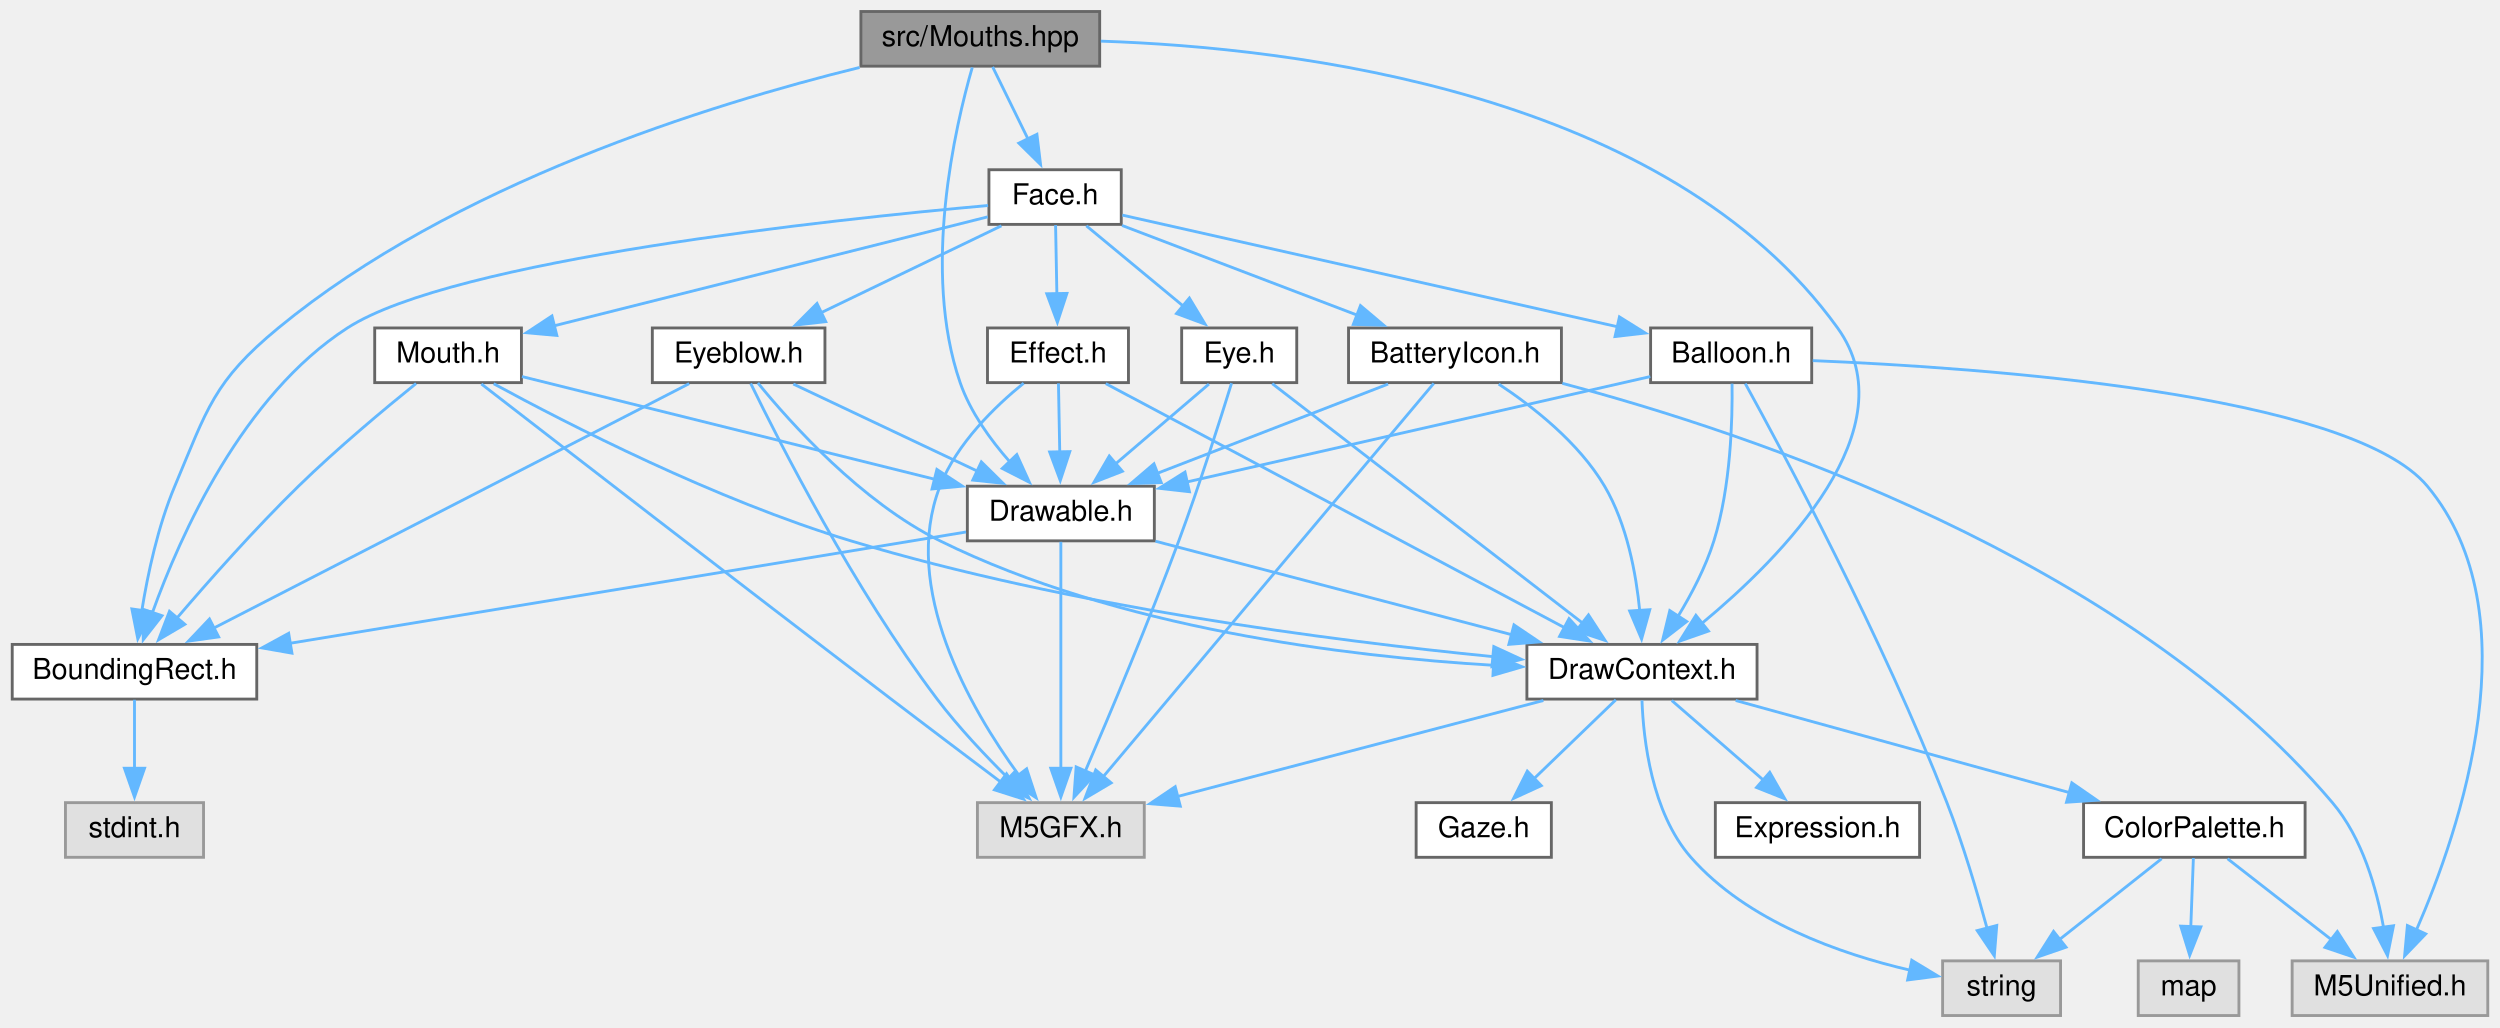
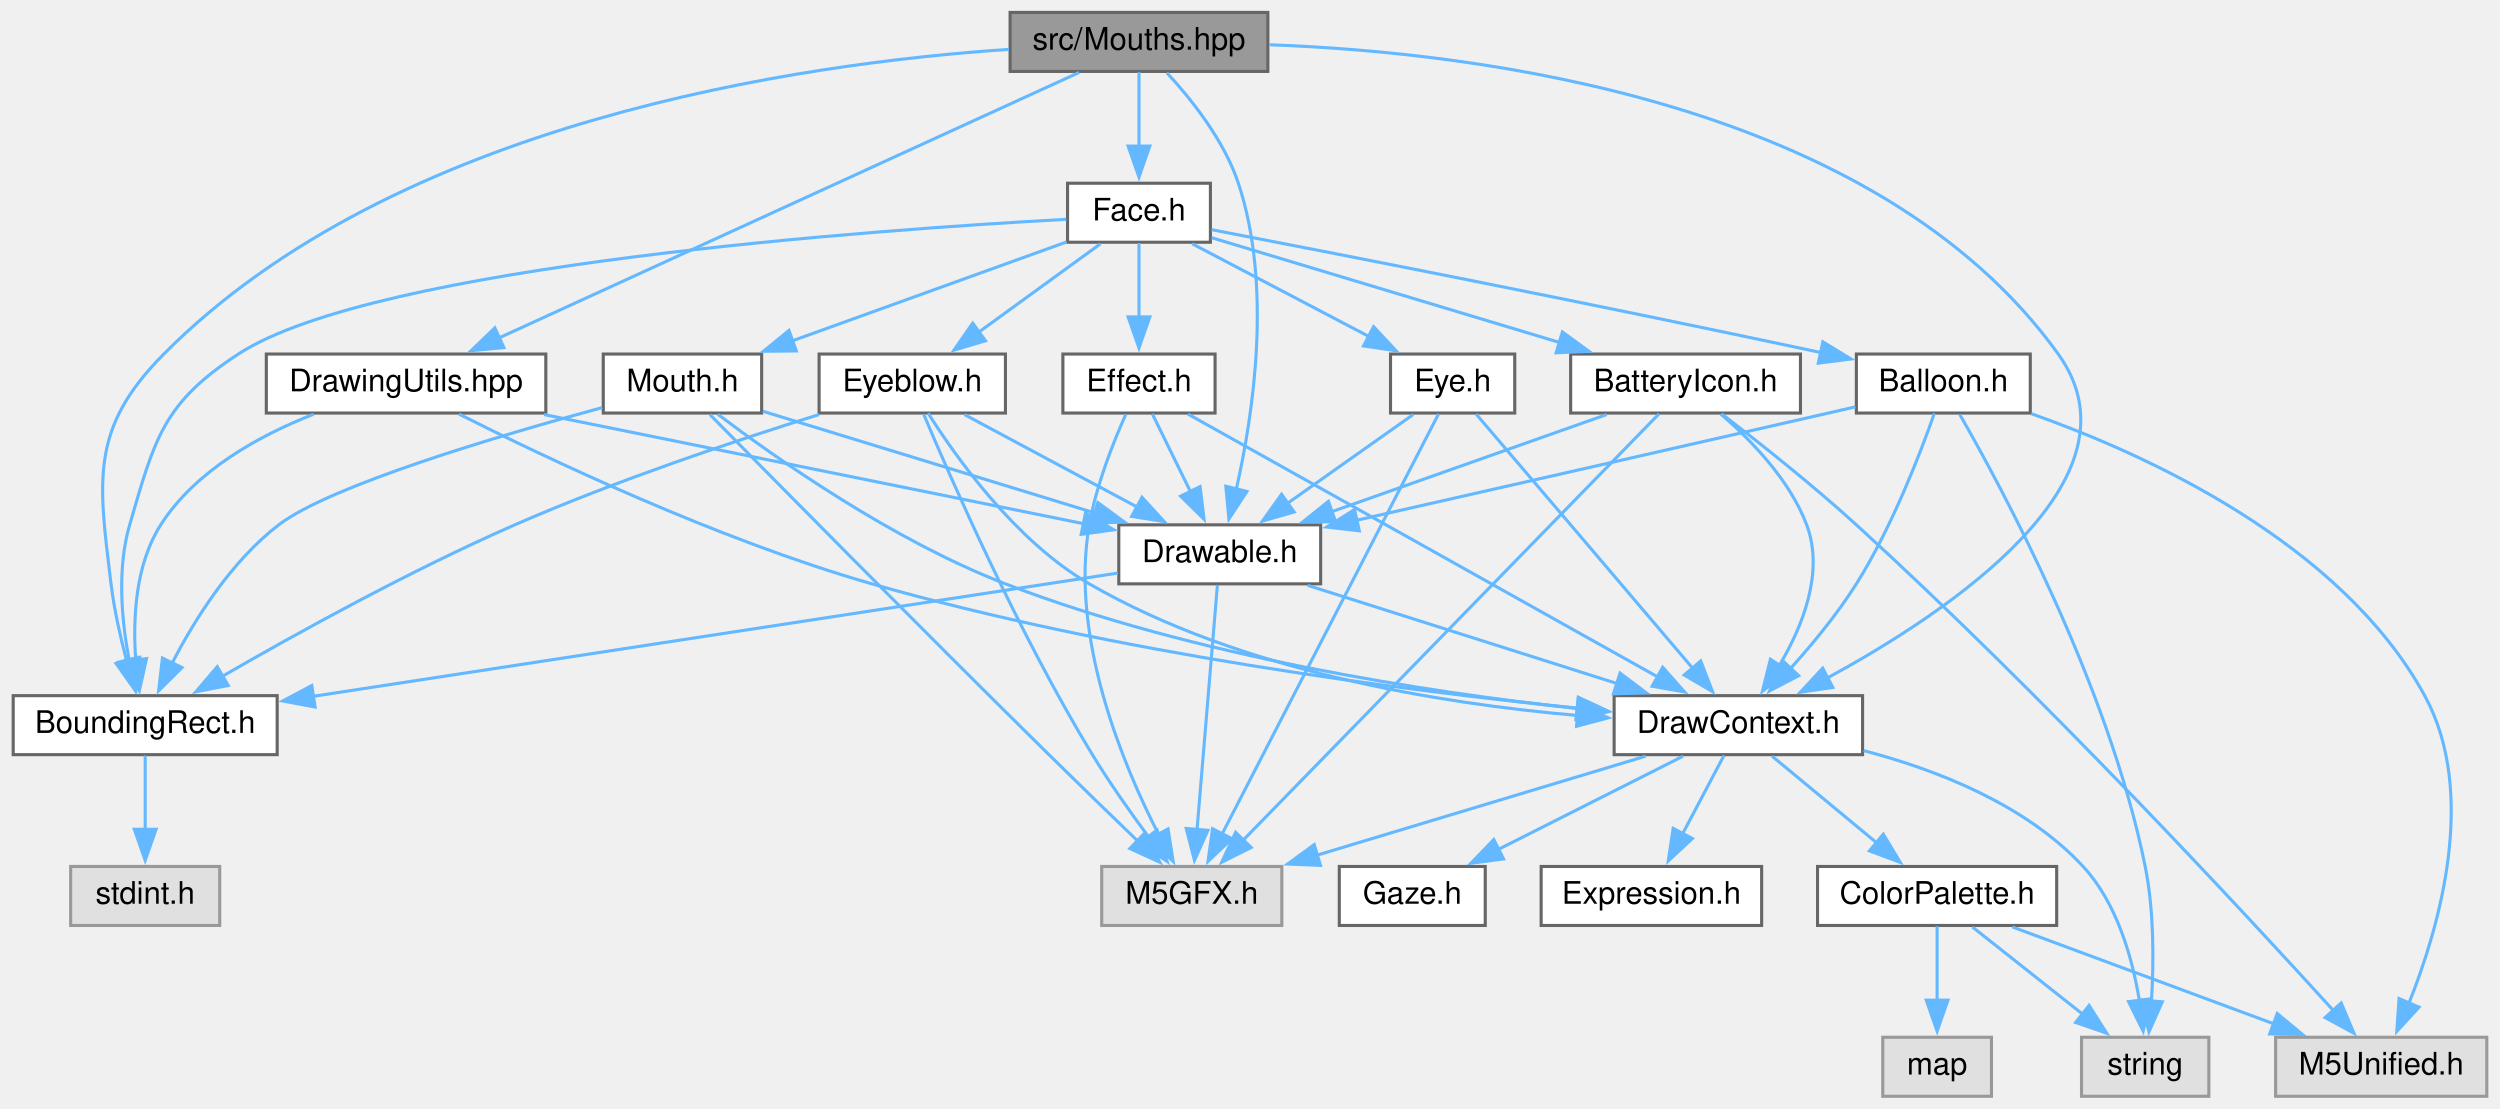
- <svg xmlns="http://www.w3.org/2000/svg" xmlns:xlink="http://www.w3.org/1999/xlink" width="869pt" height="357pt" viewBox="0.00 0.00 868.50 357.00">
+ <svg xmlns="http://www.w3.org/2000/svg" xmlns:xlink="http://www.w3.org/1999/xlink" width="805pt" height="357pt" viewBox="0.00 0.00 804.50 357.00">
  <g id="graph0" class="graph" transform="scale(1 1) rotate(0) translate(4 353)">
    <g id="node1" class="node">
      <g id="a_node1">
        <a xlink:title="Mouth components.">
-           <polygon fill="#999999" stroke="#666666" points="378,-349 295,-349 295,-330 378,-330 378,-349" />
-           <text text-anchor="middle" x="336.5" y="-337" font-family="Helvetica,sans-Serif" font-size="10.00">src/Mouths.hpp</text>
+           <polygon fill="#999999" stroke="#666666" points="404,-349 321,-349 321,-330 404,-330 404,-349" />
+           <text text-anchor="middle" x="362.5" y="-337" font-family="Helvetica,sans-Serif" font-size="10.00">src/Mouths.hpp</text>
        </a>
      </g>
    </g>
    <g id="node2" class="node">
      <g id="a_node2">
        <a xlink:href="_bounding_rect_8h_source.html" target="_top" xlink:title=" ">
          <polygon fill="white" stroke="#666666" points="85,-129 0,-129 0,-110 85,-110 85,-129" />
          <text text-anchor="middle" x="42.5" y="-117" font-family="Helvetica,sans-Serif" font-size="10.00">BoundingRect.h</text>
        </a>
      </g>
    </g>
    <g id="edge1" class="edge">
-       <path fill="none" stroke="#63b8ff" d="M294.54,-329.55C242.5,-316.75 153.23,-289.04 92.5,-239 69.95,-220.42 67.83,-210.93 56.5,-184 50.65,-170.11 47.1,-153.44 45.03,-140.66" />
-       <polygon fill="#63b8ff" stroke="#63b8ff" points="48.52,-140.34 43.65,-130.93 41.59,-141.33 48.52,-140.34" />
+       <path fill="none" stroke="#63b8ff" d="M320.64,-337.11C253.83,-332.6 123.04,-314.07 48.5,-239 24.72,-215.05 27.42,-198.5 31.5,-165 32.5,-156.8 34.49,-147.94 36.51,-140.3" />
+       <polygon fill="#63b8ff" stroke="#63b8ff" points="39.87,-141.28 39.25,-130.7 33.14,-139.36 39.87,-141.28" />
    </g>
    <g id="node4" class="node">
      <g id="a_node4">
        <a xlink:href="_draw_context_8h_source.html" target="_top" xlink:title=" ">
-           <polygon fill="white" stroke="#666666" points="606.5,-129 526.5,-129 526.5,-110 606.5,-110 606.5,-129" />
-           <text text-anchor="middle" x="566.5" y="-117" font-family="Helvetica,sans-Serif" font-size="10.00">DrawContext.h</text>
+           <polygon fill="white" stroke="#666666" points="595.5,-129 515.5,-129 515.5,-110 595.5,-110 595.5,-129" />
+           <text text-anchor="middle" x="555.5" y="-117" font-family="Helvetica,sans-Serif" font-size="10.00">DrawContext.h</text>
        </a>
      </g>
    </g>
    <g id="edge3" class="edge">
-       <path fill="none" stroke="#63b8ff" d="M378.4,-338.7C445.46,-336.46 575.36,-321.1 634.5,-239 659.54,-204.24 615.41,-159.56 587.24,-136.24" />
-       <polygon fill="#63b8ff" stroke="#63b8ff" points="589.61,-133.65 579.61,-130.15 585.24,-139.12 589.61,-133.65" />
+       <path fill="none" stroke="#63b8ff" d="M404.4,-338.59C471.1,-336.18 599.88,-320.55 658.5,-239 687.34,-198.87 623.67,-156.15 584.06,-134.63" />
+       <polygon fill="#63b8ff" stroke="#63b8ff" points="585.92,-131.65 575.44,-130.09 582.66,-137.85 585.92,-131.65" />
    </g>
    <g id="node12" class="node">
      <g id="a_node12">
        <a xlink:href="_drawable_8h_source.html" target="_top" xlink:title=" ">
-           <polygon fill="white" stroke="#666666" points="397,-184 332,-184 332,-165 397,-165 397,-184" />
-           <text text-anchor="middle" x="364.5" y="-172" font-family="Helvetica,sans-Serif" font-size="10.00">Drawable.h</text>
+           <polygon fill="white" stroke="#666666" points="421,-184 356,-184 356,-165 421,-165 421,-184" />
+           <text text-anchor="middle" x="388.5" y="-172" font-family="Helvetica,sans-Serif" font-size="10.00">Drawable.h</text>
        </a>
      </g>
    </g>
    <g id="edge12" class="edge">
-       <path fill="none" stroke="#63b8ff" d="M333.71,-329.56C327.87,-309.37 316.02,-258.95 329.5,-220 333.02,-209.83 339.93,-200.22 346.69,-192.55" />
-       <polygon fill="#63b8ff" stroke="#63b8ff" points="349.19,-194.99 353.57,-185.35 344.13,-190.16 349.19,-194.99" />
+       <path fill="none" stroke="#63b8ff" d="M371.49,-329.56C379.24,-321.19 389.88,-307.91 394.5,-294 405.51,-260.86 399.31,-219.64 393.86,-195.58" />
+       <polygon fill="#63b8ff" stroke="#63b8ff" points="397.26,-194.76 391.46,-185.89 390.47,-196.43 397.26,-194.76" />
    </g>
    <g id="node13" class="node">
      <g id="a_node13">
        <a xlink:href="_face_8h_source.html" target="_top" xlink:title=" ">
          <polygon fill="white" stroke="#666666" points="385.5,-294 339.5,-294 339.5,-275 385.5,-275 385.5,-294" />
          <text text-anchor="middle" x="362.5" y="-282" font-family="Helvetica,sans-Serif" font-size="10.00">Face.h</text>
        </a>
      </g>
    </g>
    <g id="edge16" class="edge">
-       <path fill="none" stroke="#63b8ff" d="M340.79,-329.75C344.12,-322.96 348.86,-313.3 353.06,-304.73" />
-       <polygon fill="#63b8ff" stroke="#63b8ff" points="356.18,-306.32 357.45,-295.8 349.9,-303.24 356.18,-306.32" />
+       <path fill="none" stroke="#63b8ff" d="M362.5,-329.75C362.5,-323.27 362.5,-314.16 362.5,-305.9" />
+       <polygon fill="#63b8ff" stroke="#63b8ff" points="366,-305.96 362.5,-295.96 359,-305.96 366,-305.96" />
+     </g>
+     <g id="node20" class="node">
+       <g id="a_node20">
+         <a xlink:href="_drawing_utils_8hpp.html" target="_top" xlink:title="drawing utils including geometry handling">
+           <polygon fill="white" stroke="#666666" points="171.5,-239 81.5,-239 81.5,-220 171.5,-220 171.5,-239" />
+           <text text-anchor="middle" x="126.5" y="-227" font-family="Helvetica,sans-Serif" font-size="10.00">DrawingUtils.hpp</text>
+         </a>
+       </g>
+     </g>
+     <g id="edge46" class="edge">
+       <path fill="none" stroke="#63b8ff" d="M343.19,-329.66C302.04,-310.83 205.51,-266.66 156.37,-244.17" />
+       <polygon fill="#63b8ff" stroke="#63b8ff" points="158.01,-241.07 147.46,-240.09 155.09,-247.43 158.01,-241.07" />
    </g>
    <g id="node3" class="node">
      <g id="a_node3">
        <a xlink:title=" ">
          <polygon fill="#e0e0e0" stroke="#999999" points="66.5,-74 18.5,-74 18.5,-55 66.5,-55 66.5,-74" />
          <text text-anchor="middle" x="42.5" y="-62" font-family="Helvetica,sans-Serif" font-size="10.00">stdint.h</text>
        </a>
      </g>
    </g>
    <g id="edge2" class="edge">
      <path fill="none" stroke="#63b8ff" d="M42.5,-109.75C42.5,-103.27 42.5,-94.16 42.5,-85.9" />
      <polygon fill="#63b8ff" stroke="#63b8ff" points="46,-85.96 42.5,-75.96 39,-85.96 46,-85.96" />
    </g>
    <g id="node5" class="node">
      <g id="a_node5">
        <a xlink:href="_color_palette_8h_source.html" target="_top" xlink:title=" ">
-           <polygon fill="white" stroke="#666666" points="797,-74 720,-74 720,-55 797,-55 797,-74" />
-           <text text-anchor="middle" x="758.5" y="-62" font-family="Helvetica,sans-Serif" font-size="10.00">ColorPalette.h</text>
+           <polygon fill="white" stroke="#666666" points="658,-74 581,-74 581,-55 658,-55 658,-74" />
+           <text text-anchor="middle" x="619.5" y="-62" font-family="Helvetica,sans-Serif" font-size="10.00">ColorPalette.h</text>
        </a>
      </g>
    </g>
    <g id="edge4" class="edge">
-       <path fill="none" stroke="#63b8ff" d="M599.07,-109.51C631.03,-100.69 679.95,-87.18 715.18,-77.46" />
-       <polygon fill="#63b8ff" stroke="#63b8ff" points="715.92,-80.88 724.63,-74.85 714.06,-74.14 715.92,-80.88" />
+       <path fill="none" stroke="#63b8ff" d="M566.36,-109.51C575.61,-101.85 589.12,-90.66 600.21,-81.47" />
+       <polygon fill="#63b8ff" stroke="#63b8ff" points="602.17,-84.4 607.64,-75.32 597.7,-79.01 602.17,-84.4" />
    </g>
    <g id="node8" class="node">
      <g id="a_node8">
        <a xlink:title=" ">
-           <polygon fill="#e0e0e0" stroke="#999999" points="712,-19 671,-19 671,0 712,0 712,-19" />
-           <text text-anchor="middle" x="691.5" y="-7" font-family="Helvetica,sans-Serif" font-size="10.00">string</text>
+           <polygon fill="#e0e0e0" stroke="#999999" points="707,-19 666,-19 666,0 707,0 707,-19" />
+           <text text-anchor="middle" x="686.5" y="-7" font-family="Helvetica,sans-Serif" font-size="10.00">string</text>
        </a>
      </g>
    </g>
    <g id="edge11" class="edge">
-       <path fill="none" stroke="#63b8ff" d="M566.5,-109.56C566.98,-96.12 569.79,-70.61 583.5,-55 603.05,-32.74 635.46,-21.4 659.69,-15.76" />
-       <polygon fill="#63b8ff" stroke="#63b8ff" points="660.28,-19.21 669.35,-13.73 658.84,-12.36 660.28,-19.21" />
+       <path fill="none" stroke="#63b8ff" d="M595.83,-111.3C619.38,-105.14 648.01,-93.95 666.5,-74 677.45,-62.19 682.4,-44.42 684.65,-30.68" />
+       <polygon fill="#63b8ff" stroke="#63b8ff" points="688.09,-31.34 685.85,-20.98 681.14,-30.48 688.09,-31.34" />
    </g>
    <g id="node9" class="node">
      <g id="a_node9">
        <a xlink:href="_expression_8h_source.html" target="_top" xlink:title=" ">
-           <polygon fill="white" stroke="#666666" points="663,-74 592,-74 592,-55 663,-55 663,-74" />
-           <text text-anchor="middle" x="627.5" y="-62" font-family="Helvetica,sans-Serif" font-size="10.00">Expression.h</text>
+           <polygon fill="white" stroke="#666666" points="563,-74 492,-74 492,-55 563,-55 563,-74" />
+           <text text-anchor="middle" x="527.5" y="-62" font-family="Helvetica,sans-Serif" font-size="10.00">Expression.h</text>
        </a>
      </g>
    </g>
    <g id="edge8" class="edge">
-       <path fill="none" stroke="#63b8ff" d="M576.85,-109.51C585.58,-101.93 598.29,-90.88 608.8,-81.75" />
-       <polygon fill="#63b8ff" stroke="#63b8ff" points="610.91,-84.55 616.16,-75.35 606.32,-79.27 610.91,-84.55" />
+       <path fill="none" stroke="#63b8ff" d="M550.88,-109.75C547.25,-102.88 542.07,-93.08 537.51,-84.45" />
+       <polygon fill="#63b8ff" stroke="#63b8ff" points="540.7,-82.99 532.93,-75.78 534.51,-86.26 540.7,-82.99" />
    </g>
    <g id="node10" class="node">
      <g id="a_node10">
        <a xlink:href="_gaze_8h_source.html" target="_top" xlink:title=" ">
-           <polygon fill="white" stroke="#666666" points="535,-74 488,-74 488,-55 535,-55 535,-74" />
-           <text text-anchor="middle" x="511.5" y="-62" font-family="Helvetica,sans-Serif" font-size="10.00">Gaze.h</text>
+           <polygon fill="white" stroke="#666666" points="474,-74 427,-74 427,-55 474,-55 474,-74" />
+           <text text-anchor="middle" x="450.5" y="-62" font-family="Helvetica,sans-Serif" font-size="10.00">Gaze.h</text>
        </a>
      </g>
    </g>
    <g id="edge9" class="edge">
-       <path fill="none" stroke="#63b8ff" d="M557.42,-109.75C549.66,-102.27 538.29,-91.32 528.8,-82.17" />
-       <polygon fill="#63b8ff" stroke="#63b8ff" points="531.5,-79.91 521.87,-75.49 526.64,-84.95 531.5,-79.91" />
+       <path fill="none" stroke="#63b8ff" d="M537.69,-109.51C521.37,-101.27 496.97,-88.96 478.13,-79.45" />
+       <polygon fill="#63b8ff" stroke="#63b8ff" points="479.9,-76.42 469.4,-75.04 476.75,-82.67 479.9,-76.42" />
    </g>
    <g id="node11" class="node">
      <g id="a_node11">
        <a xlink:title=" ">
-           <polygon fill="#e0e0e0" stroke="#999999" points="393.5,-74 335.5,-74 335.5,-55 393.5,-55 393.5,-74" />
-           <text text-anchor="middle" x="364.5" y="-62" font-family="Helvetica,sans-Serif" font-size="10.00">M5GFX.h</text>
+           <polygon fill="#e0e0e0" stroke="#999999" points="408.5,-74 350.5,-74 350.5,-55 408.5,-55 408.5,-74" />
+           <text text-anchor="middle" x="379.5" y="-62" font-family="Helvetica,sans-Serif" font-size="10.00">M5GFX.h</text>
        </a>
      </g>
    </g>
    <g id="edge10" class="edge">
-       <path fill="none" stroke="#63b8ff" d="M532.23,-109.51C497.04,-100.28 442.28,-85.91 404.98,-76.12" />
-       <polygon fill="#63b8ff" stroke="#63b8ff" points="406.02,-72.78 395.46,-73.62 404.25,-79.55 406.02,-72.78" />
+       <path fill="none" stroke="#63b8ff" d="M525.64,-109.51C496.52,-100.74 452.01,-87.34 419.76,-77.62" />
+       <polygon fill="#63b8ff" stroke="#63b8ff" points="420.95,-74.33 410.36,-74.79 418.93,-81.03 420.95,-74.33" />
    </g>
    <g id="node6" class="node">
      <g id="a_node6">
        <a xlink:title=" ">
-           <polygon fill="#e0e0e0" stroke="#999999" points="860.5,-19 792.5,-19 792.5,0 860.5,0 860.5,-19" />
-           <text text-anchor="middle" x="826.5" y="-7" font-family="Helvetica,sans-Serif" font-size="10.00">M5Unified.h</text>
+           <polygon fill="#e0e0e0" stroke="#999999" points="796.5,-19 728.5,-19 728.5,0 796.5,0 796.5,-19" />
+           <text text-anchor="middle" x="762.5" y="-7" font-family="Helvetica,sans-Serif" font-size="10.00">M5Unified.h</text>
        </a>
      </g>
    </g>
    <g id="edge5" class="edge">
-       <path fill="none" stroke="#63b8ff" d="M770.04,-54.51C779.96,-46.77 794.51,-35.43 806.36,-26.2" />
-       <polygon fill="#63b8ff" stroke="#63b8ff" points="808.21,-29.2 813.94,-20.29 803.9,-23.68 808.21,-29.2" />
+       <path fill="none" stroke="#63b8ff" d="M643.76,-54.51C666.91,-45.93 702.01,-32.92 728.06,-23.27" />
+       <polygon fill="#63b8ff" stroke="#63b8ff" points="729.02,-26.64 737.18,-19.88 726.59,-20.08 729.02,-26.64" />
    </g>
    <g id="node7" class="node">
      <g id="a_node7">
        <a xlink:title=" ">
-           <polygon fill="#e0e0e0" stroke="#999999" points="774,-19 739,-19 739,0 774,0 774,-19" />
-           <text text-anchor="middle" x="756.5" y="-7" font-family="Helvetica,sans-Serif" font-size="10.00">map</text>
+           <polygon fill="#e0e0e0" stroke="#999999" points="637,-19 602,-19 602,0 637,0 637,-19" />
+           <text text-anchor="middle" x="619.5" y="-7" font-family="Helvetica,sans-Serif" font-size="10.00">map</text>
        </a>
      </g>
    </g>
    <g id="edge6" class="edge">
-       <path fill="none" stroke="#63b8ff" d="M758.17,-54.75C757.93,-48.27 757.58,-39.16 757.27,-30.9" />
-       <polygon fill="#63b8ff" stroke="#63b8ff" points="760.77,-30.82 756.89,-20.95 753.77,-31.08 760.77,-30.82" />
+       <path fill="none" stroke="#63b8ff" d="M619.5,-54.75C619.5,-48.27 619.5,-39.16 619.5,-30.9" />
+       <polygon fill="#63b8ff" stroke="#63b8ff" points="623,-30.96 619.5,-20.96 616,-30.96 623,-30.96" />
    </g>
    <g id="edge7" class="edge">
-       <path fill="none" stroke="#63b8ff" d="M747.13,-54.51C737.45,-46.85 723.3,-35.66 711.69,-26.47" />
-       <polygon fill="#63b8ff" stroke="#63b8ff" points="713.9,-23.76 703.88,-20.3 709.56,-29.25 713.9,-23.76" />
+       <path fill="none" stroke="#63b8ff" d="M630.87,-54.51C640.55,-46.85 654.7,-35.66 666.31,-26.47" />
+       <polygon fill="#63b8ff" stroke="#63b8ff" points="668.44,-29.25 674.12,-20.3 664.1,-23.76 668.44,-29.25" />
    </g>
    <g id="edge14" class="edge">
-       <path fill="none" stroke="#63b8ff" d="M331.55,-168.08C276.1,-158.95 163.6,-140.43 96.47,-129.38" />
-       <polygon fill="#63b8ff" stroke="#63b8ff" points="97.23,-125.96 86.79,-127.79 96.09,-132.87 97.23,-125.96" />
+       <path fill="none" stroke="#63b8ff" d="M355.64,-168.47C295.91,-159.32 169.05,-139.88 96.46,-128.77" />
+       <polygon fill="#63b8ff" stroke="#63b8ff" points="97.21,-125.34 86.79,-127.28 96.15,-132.26 97.21,-125.34" />
    </g>
    <g id="edge15" class="edge">
-       <path fill="none" stroke="#63b8ff" d="M397.4,-164.87C431.19,-156 483.99,-142.15 521.6,-132.28" />
-       <polygon fill="#63b8ff" stroke="#63b8ff" points="522.01,-135.79 530.79,-129.87 520.23,-129.02 522.01,-135.79" />
+       <path fill="none" stroke="#63b8ff" d="M416.83,-164.51C444.26,-155.8 486.08,-142.53 516.62,-132.84" />
+       <polygon fill="#63b8ff" stroke="#63b8ff" points="517.4,-136.27 525.87,-129.9 515.28,-129.59 517.4,-136.27" />
    </g>
    <g id="edge13" class="edge">
-       <path fill="none" stroke="#63b8ff" d="M364.5,-164.66C364.5,-147.57 364.5,-109.61 364.5,-85.92" />
-       <polygon fill="#63b8ff" stroke="#63b8ff" points="368,-85.97 364.5,-75.97 361,-85.97 368,-85.97" />
+       <path fill="none" stroke="#63b8ff" d="M387.76,-164.66C386.34,-147.57 383.18,-109.61 381.2,-85.92" />
+       <polygon fill="#63b8ff" stroke="#63b8ff" points="384.69,-85.64 380.37,-75.97 377.72,-86.22 384.69,-85.64" />
    </g>
    <g id="edge22" class="edge">
-       <path fill="none" stroke="#63b8ff" d="M339.2,-281.57C285.21,-276.73 153.34,-262.75 116.5,-239 80.08,-215.52 58.46,-167.11 48.71,-139.99" />
-       <polygon fill="#63b8ff" stroke="#63b8ff" points="52.06,-138.98 45.54,-130.63 45.43,-141.23 52.06,-138.98" />
+       <path fill="none" stroke="#63b8ff" d="M339.11,-282.38C278.23,-279.07 116.54,-267.74 72.5,-239 48.24,-223.17 45.6,-211.82 37.5,-184 33.37,-169.83 34.91,-153.17 37.33,-140.47" />
+       <polygon fill="#63b8ff" stroke="#63b8ff" points="40.72,-141.33 39.52,-130.81 33.89,-139.78 40.72,-141.33" />
    </g>
    <g id="node14" class="node">
      <g id="a_node14">
        <a xlink:href="_balloon_8h_source.html" target="_top" xlink:title=" ">
-           <polygon fill="white" stroke="#666666" points="625.5,-239 569.5,-239 569.5,-220 625.5,-220 625.5,-239" />
-           <text text-anchor="middle" x="597.5" y="-227" font-family="Helvetica,sans-Serif" font-size="10.00">Balloon.h</text>
+           <polygon fill="white" stroke="#666666" points="649.5,-239 593.5,-239 593.5,-220 649.5,-220 649.5,-239" />
+           <text text-anchor="middle" x="621.5" y="-227" font-family="Helvetica,sans-Serif" font-size="10.00">Balloon.h</text>
        </a>
      </g>
    </g>
    <g id="edge17" class="edge">
-       <path fill="none" stroke="#63b8ff" d="M385.89,-278.22C426.09,-269.16 508.69,-250.53 557.96,-239.42" />
-       <polygon fill="#63b8ff" stroke="#63b8ff" points="558.67,-242.85 567.66,-237.23 557.13,-236.02 558.67,-242.85" />
+       <path fill="none" stroke="#63b8ff" d="M385.88,-279.04C424.57,-271.6 504.63,-256.02 582.3,-239.43" />
+       <polygon fill="#63b8ff" stroke="#63b8ff" points="582.71,-242.92 591.76,-237.4 581.24,-236.07 582.71,-242.92" />
    </g>
    <g id="node15" class="node">
      <g id="a_node15">
        <a xlink:href="_eye_8h_source.html" target="_top" xlink:title=" ">
-           <polygon fill="white" stroke="#666666" points="446.5,-239 406.5,-239 406.5,-220 446.5,-220 446.5,-239" />
-           <text text-anchor="middle" x="426.5" y="-227" font-family="Helvetica,sans-Serif" font-size="10.00">Eye.h</text>
+           <polygon fill="white" stroke="#666666" points="483.5,-239 443.5,-239 443.5,-220 483.5,-220 483.5,-239" />
+           <text text-anchor="middle" x="463.5" y="-227" font-family="Helvetica,sans-Serif" font-size="10.00">Eye.h</text>
        </a>
      </g>
    </g>
    <g id="edge23" class="edge">
-       <path fill="none" stroke="#63b8ff" d="M373.36,-274.51C382.61,-266.85 396.12,-255.66 407.21,-246.47" />
-       <polygon fill="#63b8ff" stroke="#63b8ff" points="409.17,-249.4 414.64,-240.32 404.7,-244.01 409.17,-249.4" />
+       <path fill="none" stroke="#63b8ff" d="M379.63,-274.51C395.25,-266.31 418.58,-254.07 436.67,-244.58" />
+       <polygon fill="#63b8ff" stroke="#63b8ff" points="438.05,-247.81 445.28,-240.06 434.8,-241.61 438.05,-247.81" />
    </g>
    <g id="node16" class="node">
      <g id="a_node16">
        <a xlink:href="_eyeblow_8h_source.html" target="_top" xlink:title=" ">
-           <polygon fill="white" stroke="#666666" points="282.5,-239 222.5,-239 222.5,-220 282.5,-220 282.5,-239" />
-           <text text-anchor="middle" x="252.5" y="-227" font-family="Helvetica,sans-Serif" font-size="10.00">Eyeblow.h</text>
+           <polygon fill="white" stroke="#666666" points="319.5,-239 259.5,-239 259.5,-220 319.5,-220 319.5,-239" />
+           <text text-anchor="middle" x="289.5" y="-227" font-family="Helvetica,sans-Serif" font-size="10.00">Eyeblow.h</text>
        </a>
      </g>
    </g>
    <g id="edge27" class="edge">
-       <path fill="none" stroke="#63b8ff" d="M343.84,-274.51C326.67,-266.24 300.95,-253.84 281.17,-244.31" />
-       <polygon fill="#63b8ff" stroke="#63b8ff" points="282.78,-241.2 272.25,-240.01 279.74,-247.51 282.78,-241.2" />
+       <path fill="none" stroke="#63b8ff" d="M350.12,-274.51C339.35,-266.7 323.53,-255.21 310.75,-245.93" />
+       <polygon fill="#63b8ff" stroke="#63b8ff" points="313.07,-243.29 302.93,-240.25 308.96,-248.95 313.07,-243.29" />
    </g>
    <g id="node17" class="node">
      <g id="a_node17">
        <a xlink:href="_mouth_8h_source.html" target="_top" xlink:title=" ">
-           <polygon fill="white" stroke="#666666" points="177,-239 126,-239 126,-220 177,-220 177,-239" />
-           <text text-anchor="middle" x="151.5" y="-227" font-family="Helvetica,sans-Serif" font-size="10.00">Mouth.h</text>
+           <polygon fill="white" stroke="#666666" points="241,-239 190,-239 190,-220 241,-220 241,-239" />
+           <text text-anchor="middle" x="215.5" y="-227" font-family="Helvetica,sans-Serif" font-size="10.00">Mouth.h</text>
        </a>
      </g>
    </g>
    <g id="edge32" class="edge">
-       <path fill="none" stroke="#63b8ff" d="M339.11,-277.63C302.57,-268.45 231.63,-250.63 188.23,-239.72" />
-       <polygon fill="#63b8ff" stroke="#63b8ff" points="189.31,-236.39 178.76,-237.35 187.61,-243.18 189.31,-236.39" />
+       <path fill="none" stroke="#63b8ff" d="M339.21,-275.1C315.44,-266.53 278.26,-253.13 250.86,-243.25" />
+       <polygon fill="#63b8ff" stroke="#63b8ff" points="252.17,-240 241.58,-239.9 249.8,-246.59 252.17,-240" />
    </g>
    <g id="node18" class="node">
      <g id="a_node18">
        <a xlink:href="_effect_8h_source.html" target="_top" xlink:title=" ">
-           <polygon fill="white" stroke="#666666" points="388,-239 339,-239 339,-220 388,-220 388,-239" />
-           <text text-anchor="middle" x="363.5" y="-227" font-family="Helvetica,sans-Serif" font-size="10.00">Effect.h</text>
+           <polygon fill="white" stroke="#666666" points="387,-239 338,-239 338,-220 387,-220 387,-239" />
+           <text text-anchor="middle" x="362.5" y="-227" font-family="Helvetica,sans-Serif" font-size="10.00">Effect.h</text>
        </a>
      </g>
    </g>
    <g id="edge37" class="edge">
-       <path fill="none" stroke="#63b8ff" d="M362.67,-274.75C362.79,-268.27 362.96,-259.16 363.12,-250.9" />
-       <polygon fill="#63b8ff" stroke="#63b8ff" points="366.61,-251.02 363.3,-240.96 359.61,-250.89 366.61,-251.02" />
+       <path fill="none" stroke="#63b8ff" d="M362.5,-274.75C362.5,-268.27 362.5,-259.16 362.5,-250.9" />
+       <polygon fill="#63b8ff" stroke="#63b8ff" points="366,-250.96 362.5,-240.96 359,-250.96 366,-250.96" />
    </g>
    <g id="node19" class="node">
      <g id="a_node19">
        <a xlink:href="_battery_icon_8h_source.html" target="_top" xlink:title=" ">
-           <polygon fill="white" stroke="#666666" points="538.5,-239 464.5,-239 464.5,-220 538.5,-220 538.5,-239" />
-           <text text-anchor="middle" x="501.5" y="-227" font-family="Helvetica,sans-Serif" font-size="10.00">BatteryIcon.h</text>
+           <polygon fill="white" stroke="#666666" points="575.5,-239 501.5,-239 501.5,-220 575.5,-220 575.5,-239" />
+           <text text-anchor="middle" x="538.5" y="-227" font-family="Helvetica,sans-Serif" font-size="10.00">BatteryIcon.h</text>
        </a>
      </g>
    </g>
    <g id="edge41" class="edge">
-       <path fill="none" stroke="#63b8ff" d="M385.77,-274.63C408.12,-266.11 442.14,-253.13 467.52,-243.45" />
-       <polygon fill="#63b8ff" stroke="#63b8ff" points="468.65,-246.77 476.74,-239.94 466.15,-240.23 468.65,-246.77" />
+       <path fill="none" stroke="#63b8ff" d="M385.87,-276.46C414.47,-267.85 463.38,-253.12 498.12,-242.66" />
+       <polygon fill="#63b8ff" stroke="#63b8ff" points="498.84,-246.1 507.41,-239.86 496.82,-239.4 498.84,-246.1" />
    </g>
    <g id="edge19" class="edge">
-       <path fill="none" stroke="#63b8ff" d="M597.81,-219.65C597.99,-207.16 597.38,-183.81 591.5,-165 588.63,-155.81 583.69,-146.41 578.96,-138.63" />
-       <polygon fill="#63b8ff" stroke="#63b8ff" points="582.05,-136.96 573.67,-130.47 576.17,-140.76 582.05,-136.96" />
+       <path fill="none" stroke="#63b8ff" d="M618.61,-219.89C614.19,-207.3 605.04,-183.36 593.5,-165 587.44,-155.36 579.4,-145.62 572.27,-137.73" />
+       <polygon fill="#63b8ff" stroke="#63b8ff" points="574.93,-135.44 565.54,-130.53 569.81,-140.22 574.93,-135.44" />
    </g>
    <g id="edge18" class="edge">
-       <path fill="none" stroke="#63b8ff" d="M625.85,-227.65C683.78,-225.25 812.57,-216.33 839.5,-184 876.49,-139.58 850.92,-64.62 835.64,-29.6" />
-       <polygon fill="#63b8ff" stroke="#63b8ff" points="838.93,-28.37 831.59,-20.73 832.56,-31.28 838.93,-28.37" />
+       <path fill="none" stroke="#63b8ff" d="M649.86,-219.78C686.73,-206.74 749.59,-178.25 776.5,-129 793.66,-97.6 781.29,-54.62 771.43,-29.99" />
+       <polygon fill="#63b8ff" stroke="#63b8ff" points="774.68,-28.7 767.52,-20.89 768.25,-31.46 774.68,-28.7" />
    </g>
    <g id="edge21" class="edge">
-       <path fill="none" stroke="#63b8ff" d="M602.41,-219.67C615.23,-196.4 650.21,-131.24 672.5,-74 678.07,-59.68 683,-43.03 686.44,-30.37" />
-       <polygon fill="#63b8ff" stroke="#63b8ff" points="689.82,-31.3 688.97,-20.74 683.04,-29.52 689.82,-31.3" />
+       <path fill="none" stroke="#63b8ff" d="M626.81,-219.51C640.12,-196.37 674.7,-132.48 686.5,-74 689.38,-59.72 689.29,-43.27 688.52,-30.69" />
+       <polygon fill="#63b8ff" stroke="#63b8ff" points="692.01,-30.42 687.71,-20.74 685.04,-31 692.01,-30.42" />
    </g>
    <g id="edge20" class="edge">
-       <path fill="none" stroke="#63b8ff" d="M569.39,-222.11C529.36,-213 455.56,-196.21 408.31,-185.47" />
-       <polygon fill="#63b8ff" stroke="#63b8ff" points="409.2,-182.08 398.67,-183.27 407.65,-188.9 409.2,-182.08" />
+       <path fill="none" stroke="#63b8ff" d="M593.22,-222C590.28,-221.32 587.33,-220.65 584.5,-220 532.33,-208.09 472.33,-194.48 432.6,-185.48" />
+       <polygon fill="#63b8ff" stroke="#63b8ff" points="433.45,-182.08 422.93,-183.29 431.91,-188.91 433.45,-182.08" />
    </g>
    <g id="edge25" class="edge">
-       <path fill="none" stroke="#63b8ff" d="M437.96,-219.66C461.65,-201.39 516.29,-159.23 546.14,-136.21" />
-       <polygon fill="#63b8ff" stroke="#63b8ff" points="547.91,-139.26 553.69,-130.38 543.63,-133.72 547.91,-139.26" />
+       <path fill="none" stroke="#63b8ff" d="M471.08,-219.64C478.75,-210.66 490.96,-196.37 501.5,-184 514.81,-168.38 529.95,-150.57 540.81,-137.8" />
+       <polygon fill="#63b8ff" stroke="#63b8ff" points="543.38,-140.17 547.19,-130.29 538.05,-135.64 543.38,-140.17" />
    </g>
    <g id="edge24" class="edge">
-       <path fill="none" stroke="#63b8ff" d="M423.84,-219.8C420.03,-207.51 412.69,-184.38 405.5,-165 395.07,-136.87 381.59,-104.88 372.99,-84.94" />
-       <polygon fill="#63b8ff" stroke="#63b8ff" points="376.24,-83.64 369.05,-75.86 369.82,-86.42 376.24,-83.64" />
+       <path fill="none" stroke="#63b8ff" d="M458.98,-219.74C445.82,-194.2 407.29,-119.43 389.15,-84.23" />
+       <polygon fill="#63b8ff" stroke="#63b8ff" points="392.42,-82.94 384.73,-75.65 386.2,-86.14 392.42,-82.94" />
    </g>
    <g id="edge26" class="edge">
-       <path fill="none" stroke="#63b8ff" d="M415.98,-219.51C407.11,-211.93 394.19,-200.88 383.51,-191.75" />
-       <polygon fill="#63b8ff" stroke="#63b8ff" points="385.89,-189.18 376.01,-185.34 381.34,-194.5 385.89,-189.18" />
+       <path fill="none" stroke="#63b8ff" d="M450.78,-219.51C439.72,-211.7 423.46,-200.21 410.33,-190.93" />
+       <polygon fill="#63b8ff" stroke="#63b8ff" points="412.46,-188.14 402.27,-185.23 408.42,-193.86 412.46,-188.14" />
    </g>
    <g id="edge29" class="edge">
-       <path fill="none" stroke="#63b8ff" d="M235.31,-219.66C198.94,-200.95 113.89,-157.21 69.91,-134.6" />
-       <polygon fill="#63b8ff" stroke="#63b8ff" points="71.76,-131.61 61.27,-130.15 68.56,-137.84 71.76,-131.61" />
+       <path fill="none" stroke="#63b8ff" d="M259.51,-219.53C233.24,-211.33 194.26,-198.33 161.5,-184 128.01,-169.35 91.12,-148.96 67.42,-135.27" />
+       <polygon fill="#63b8ff" stroke="#63b8ff" points="69.24,-132.28 58.83,-130.26 65.71,-138.32 69.24,-132.28" />
    </g>
    <g id="edge30" class="edge">
-       <path fill="none" stroke="#63b8ff" d="M259.2,-219.88C270.58,-205.91 295.13,-178.51 322.5,-165 384.11,-134.58 463.72,-124.8 514.95,-121.74" />
-       <polygon fill="#63b8ff" stroke="#63b8ff" points="515.06,-125.24 524.87,-121.22 514.7,-118.25 515.06,-125.24" />
+       <path fill="none" stroke="#63b8ff" d="M294.61,-219.95C303.37,-206.07 322.65,-178.8 346.5,-165 395.14,-136.86 459.38,-126.44 503.74,-122.62" />
+       <polygon fill="#63b8ff" stroke="#63b8ff" points="503.92,-126.12 513.62,-121.87 503.39,-119.14 503.92,-126.12" />
    </g>
    <g id="edge28" class="edge">
-       <path fill="none" stroke="#63b8ff" d="M256.69,-219.72C266.56,-199.45 292.63,-148.16 321.5,-110 328.93,-100.19 338.32,-90.24 346.43,-82.25" />
-       <polygon fill="#63b8ff" stroke="#63b8ff" points="348.68,-84.94 353.48,-75.5 343.84,-79.89 348.68,-84.94" />
+       <path fill="none" stroke="#63b8ff" d="M293.19,-219.59C301.67,-199.44 323.67,-149.12 347.5,-110 353,-100.97 359.75,-91.4 365.64,-83.45" />
+       <polygon fill="#63b8ff" stroke="#63b8ff" points="368.31,-85.72 371.55,-75.63 362.73,-81.5 368.31,-85.72" />
    </g>
    <g id="edge31" class="edge">
-       <path fill="none" stroke="#63b8ff" d="M271.5,-219.51C289.06,-211.2 315.42,-198.73 335.59,-189.18" />
-       <polygon fill="#63b8ff" stroke="#63b8ff" points="336.87,-192.45 344.41,-185.01 333.88,-186.12 336.87,-192.45" />
+       <path fill="none" stroke="#63b8ff" d="M306.29,-219.51C321.6,-211.31 344.47,-199.07 362.2,-189.58" />
+       <polygon fill="#63b8ff" stroke="#63b8ff" points="363.46,-192.88 370.62,-185.07 360.15,-186.71 363.46,-192.88" />
    </g>
    <g id="edge34" class="edge">
-       <path fill="none" stroke="#63b8ff" d="M140.38,-219.7C129.59,-210.99 112.93,-197.12 99.5,-184 84.32,-169.17 68.28,-151.06 57.1,-137.98" />
-       <polygon fill="#63b8ff" stroke="#63b8ff" points="60,-135.99 50.87,-130.62 54.66,-140.51 60,-135.99" />
+       <path fill="none" stroke="#63b8ff" d="M189.67,-221.76C156.74,-212.82 102.08,-196.68 85.5,-184 70.14,-172.26 58.37,-153.41 51.06,-139.29" />
+       <polygon fill="#63b8ff" stroke="#63b8ff" points="54.35,-138.04 46.83,-130.57 48.05,-141.1 54.35,-138.04" />
    </g>
    <g id="edge35" class="edge">
-       <path fill="none" stroke="#63b8ff" d="M167.34,-219.62C192.73,-205.79 244.49,-179.19 291.5,-165 367.36,-142.1 458.77,-130.29 514.74,-124.75" />
-       <polygon fill="#63b8ff" stroke="#63b8ff" points="515,-128.24 524.62,-123.8 514.34,-121.27 515,-128.24" />
+       <path fill="none" stroke="#63b8ff" d="M226.93,-219.57C245.34,-205.67 283.17,-178.98 319.5,-165 380.38,-141.58 455,-130.16 503.82,-124.83" />
+       <polygon fill="#63b8ff" stroke="#63b8ff" points="503.95,-128.33 513.54,-123.82 503.23,-121.37 503.95,-128.33" />
    </g>
    <g id="edge33" class="edge">
-       <path fill="none" stroke="#63b8ff" d="M163.06,-219.54C188.66,-199.72 252.1,-150.68 305.5,-110 318.13,-100.38 332.34,-89.66 343.64,-81.15" />
-       <polygon fill="#63b8ff" stroke="#63b8ff" points="345.62,-84.05 351.51,-75.24 341.41,-78.45 345.62,-84.05" />
+       <path fill="none" stroke="#63b8ff" d="M224.32,-219.52C243.87,-199.67 292.35,-150.56 333.5,-110 342.9,-100.74 353.47,-90.49 362.11,-82.17" />
+       <polygon fill="#63b8ff" stroke="#63b8ff" points="364.41,-84.82 369.2,-75.36 359.56,-79.77 364.41,-84.82" />
    </g>
    <g id="edge36" class="edge">
-       <path fill="none" stroke="#63b8ff" d="M177.19,-222.11C212.74,-213.26 277.43,-197.16 320.69,-186.4" />
-       <polygon fill="#63b8ff" stroke="#63b8ff" points="321.41,-189.83 330.27,-184.02 319.72,-183.03 321.41,-189.83" />
+       <path fill="none" stroke="#63b8ff" d="M241.4,-220.57C269.77,-211.87 315.62,-197.83 348.59,-187.73" />
+       <polygon fill="#63b8ff" stroke="#63b8ff" points="349.25,-191.18 357.79,-184.91 347.2,-184.49 349.25,-191.18" />
    </g>
    <g id="edge39" class="edge">
-       <path fill="none" stroke="#63b8ff" d="M380.11,-219.66C415.2,-200.99 497.15,-157.4 539.73,-134.74" />
-       <polygon fill="#63b8ff" stroke="#63b8ff" points="541.14,-137.96 548.32,-130.17 537.85,-131.78 541.14,-137.96" />
+       <path fill="none" stroke="#63b8ff" d="M378.29,-219.66C411.52,-201.07 488.9,-157.77 529.53,-135.03" />
+       <polygon fill="#63b8ff" stroke="#63b8ff" points="531.15,-138.14 538.17,-130.2 527.73,-132.03 531.15,-138.14" />
    </g>
    <g id="edge38" class="edge">
-       <path fill="none" stroke="#63b8ff" d="M351.57,-219.8C341.67,-211.77 328.31,-198.87 322.5,-184 308.74,-148.75 332.87,-106.91 349.89,-83.56" />
-       <polygon fill="#63b8ff" stroke="#63b8ff" points="352.61,-85.76 355.91,-75.69 347.05,-81.51 352.61,-85.76" />
+       <path fill="none" stroke="#63b8ff" d="M358.24,-219.55C354.3,-210.73 348.73,-196.78 346.5,-184 340.23,-148.02 357.06,-107.23 368.93,-84.11" />
+       <polygon fill="#63b8ff" stroke="#63b8ff" points="371.85,-86.08 373.52,-75.61 365.69,-82.75 371.85,-86.08" />
    </g>
    <g id="edge40" class="edge">
-       <path fill="none" stroke="#63b8ff" d="M363.67,-219.75C363.79,-213.27 363.96,-204.16 364.12,-195.9" />
-       <polygon fill="#63b8ff" stroke="#63b8ff" points="367.61,-196.02 364.3,-185.96 360.61,-195.89 367.61,-196.02" />
+       <path fill="none" stroke="#63b8ff" d="M366.79,-219.75C370.12,-212.96 374.86,-203.3 379.06,-194.73" />
+       <polygon fill="#63b8ff" stroke="#63b8ff" points="382.18,-196.32 383.45,-185.8 375.9,-193.24 382.18,-196.32" />
    </g>
    <g id="edge44" class="edge">
-       <path fill="none" stroke="#63b8ff" d="M516.69,-219.51C528.59,-211.66 544.57,-199.15 553.5,-184 561.29,-170.78 564.47,-153.62 565.74,-140.47" />
-       <polygon fill="#63b8ff" stroke="#63b8ff" points="569.21,-141.07 566.36,-130.86 562.22,-140.62 569.21,-141.07" />
+       <path fill="none" stroke="#63b8ff" d="M549.86,-219.67C559.28,-211.56 572,-198.61 577.5,-184 583.21,-168.81 576.23,-151.39 568.65,-138.64" />
+       <polygon fill="#63b8ff" stroke="#63b8ff" points="571.68,-136.87 563.25,-130.44 565.83,-140.72 571.68,-136.87" />
    </g>
    <g id="edge43" class="edge">
-       <path fill="none" stroke="#63b8ff" d="M538.83,-219.74C602.97,-202.76 734.12,-159.32 806.5,-74 816.92,-61.72 821.92,-43.99 824.32,-30.39" />
-       <polygon fill="#63b8ff" stroke="#63b8ff" points="827.73,-31.22 825.65,-20.83 820.8,-30.25 827.73,-31.22" />
+       <path fill="none" stroke="#63b8ff" d="M550.21,-219.68C561.57,-210.96 579.16,-197.08 593.5,-184 653.17,-129.59 718.42,-59.17 747.3,-27.39" />
+       <polygon fill="#63b8ff" stroke="#63b8ff" points="749.62,-30.04 753.73,-20.28 744.43,-25.34 749.62,-30.04" />
    </g>
    <g id="edge42" class="edge">
-       <path fill="none" stroke="#63b8ff" d="M494.13,-219.74C472.39,-193.87 408.19,-117.48 379.11,-82.88" />
-       <polygon fill="#63b8ff" stroke="#63b8ff" points="381.99,-80.87 372.88,-75.47 376.63,-85.37 381.99,-80.87" />
+       <path fill="none" stroke="#63b8ff" d="M529.95,-219.74C504.61,-193.76 429.57,-116.83 396.02,-82.44" />
+       <polygon fill="#63b8ff" stroke="#63b8ff" points="398.64,-80.1 389.15,-75.39 393.62,-84.99 398.64,-80.1" />
    </g>
    <g id="edge45" class="edge">
-       <path fill="none" stroke="#63b8ff" d="M478.26,-219.51C456.18,-210.97 422.75,-198.03 397.83,-188.4" />
-       <polygon fill="#63b8ff" stroke="#63b8ff" points="399.4,-185.25 388.81,-184.9 396.87,-191.78 399.4,-185.25" />
+       <path fill="none" stroke="#63b8ff" d="M513.05,-219.51C488.74,-210.92 451.84,-197.88 424.51,-188.22" />
+       <polygon fill="#63b8ff" stroke="#63b8ff" points="425.84,-184.98 415.25,-184.95 423.51,-191.58 425.84,-184.98" />
+     </g>
+     <g id="edge47" class="edge">
+       <path fill="none" stroke="#63b8ff" d="M96.72,-219.62C79.34,-212.8 58.68,-201.51 47.5,-184 39.29,-171.14 38.48,-153.71 39.47,-140.36" />
+       <polygon fill="#63b8ff" stroke="#63b8ff" points="42.93,-140.94 40.62,-130.6 35.98,-140.12 42.93,-140.94" />
+     </g>
+     <g id="edge48" class="edge">
+       <path fill="none" stroke="#63b8ff" d="M143.55,-219.66C170.88,-205.87 226.48,-179.35 276.5,-165 354.13,-142.73 447.32,-130.7 503.94,-124.95" />
+       <polygon fill="#63b8ff" stroke="#63b8ff" points="503.99,-128.46 513.6,-124 503.3,-121.5 503.99,-128.46" />
+     </g>
+     <g id="edge49" class="edge">
+       <path fill="none" stroke="#63b8ff" d="M170.94,-219.51C219.47,-209.69 296.67,-194.08 344.87,-184.33" />
+       <polygon fill="#63b8ff" stroke="#63b8ff" points="345.28,-187.81 354.39,-182.4 343.89,-180.95 345.28,-187.81" />
    </g>
  </g>
</svg>
